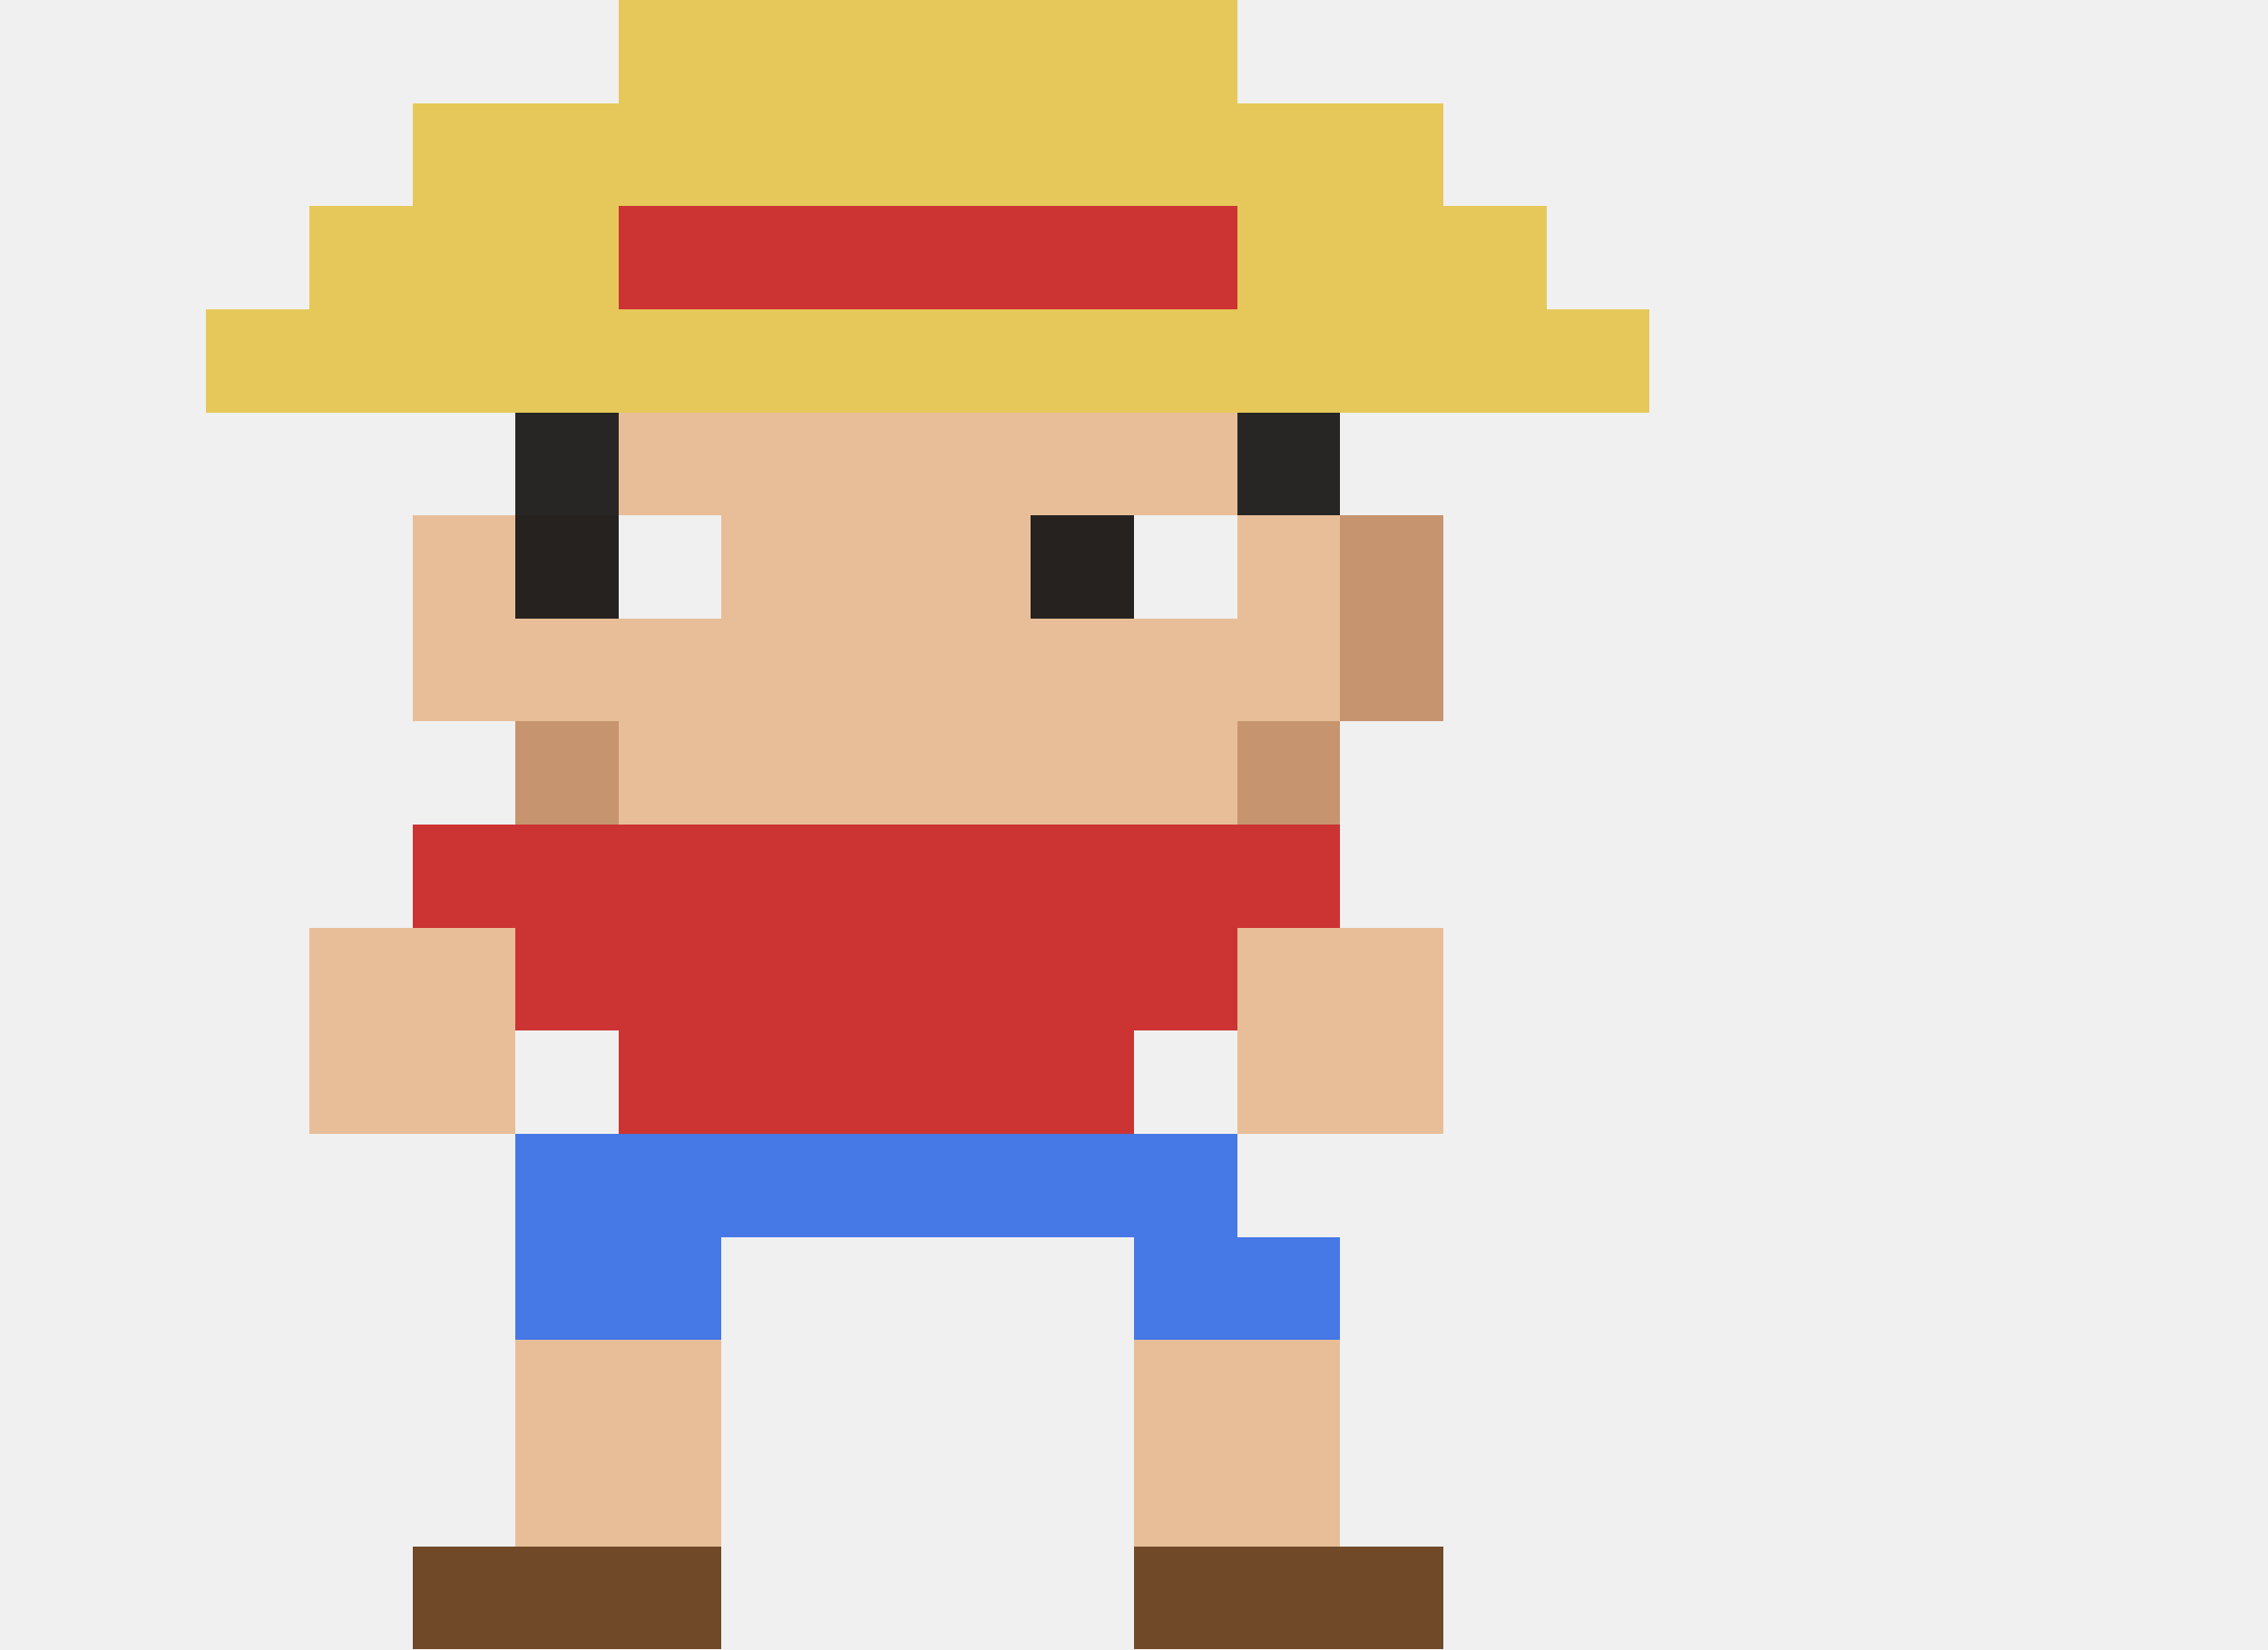
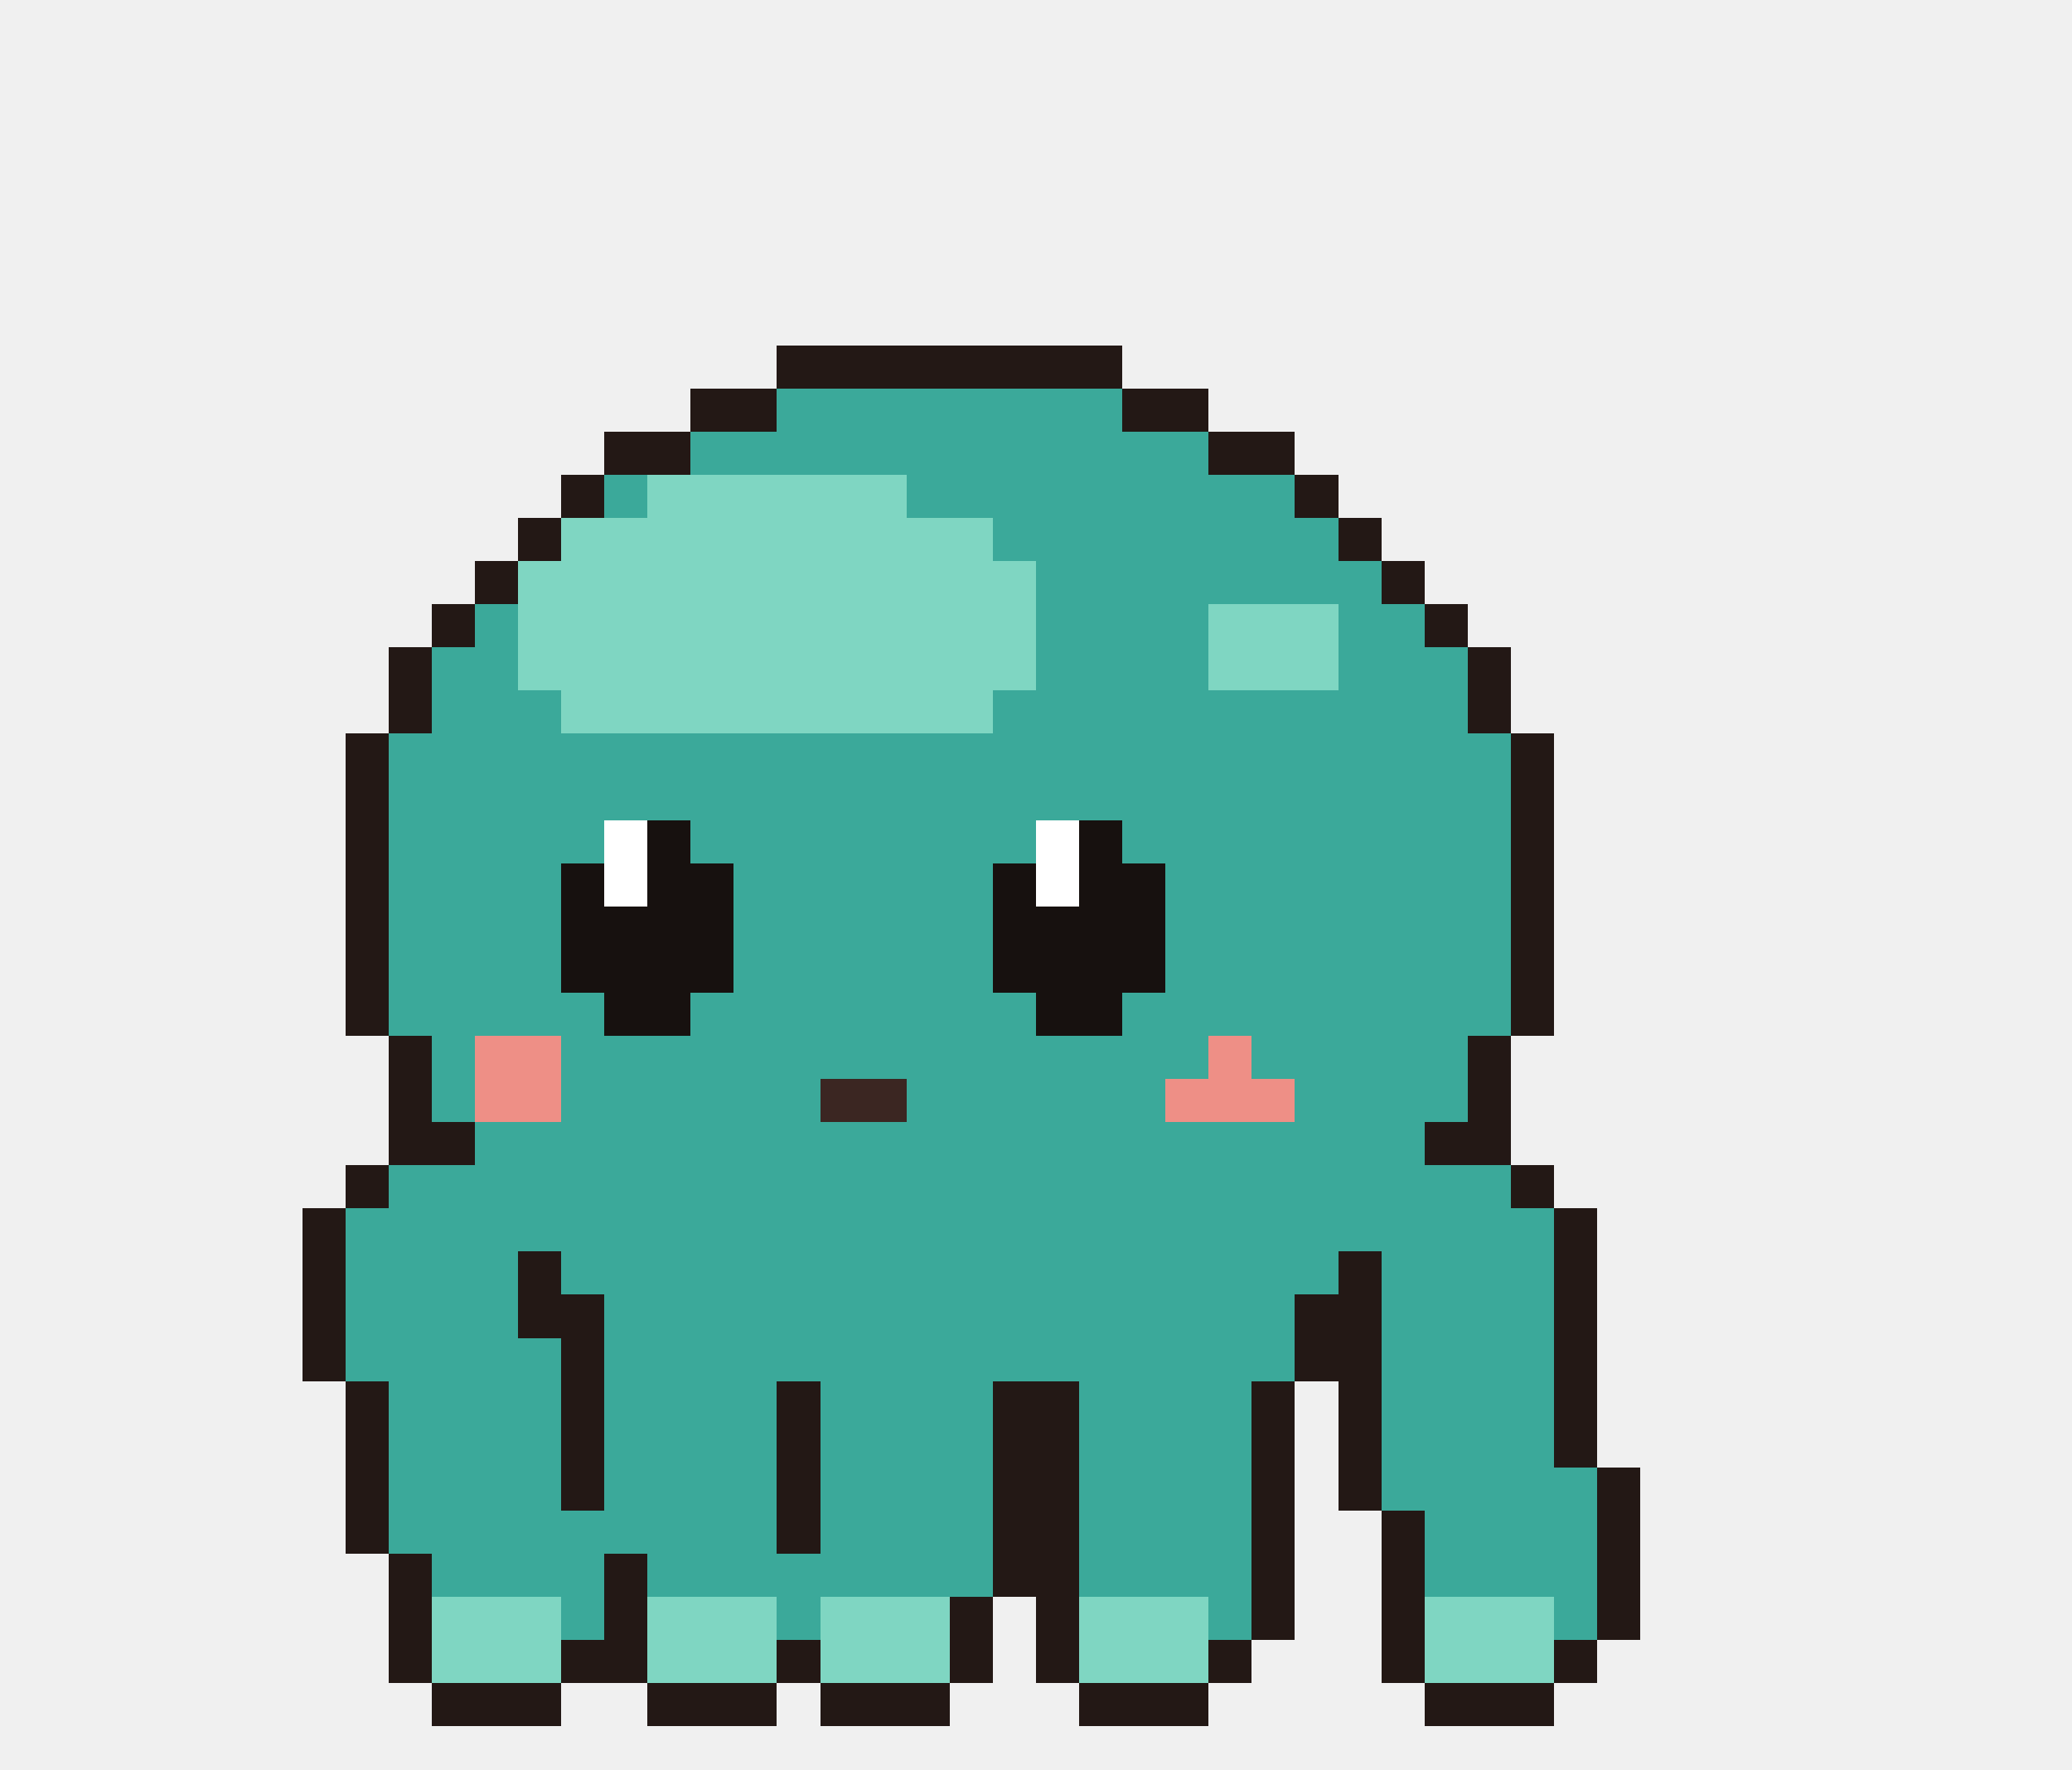
- <svg xmlns="http://www.w3.org/2000/svg" viewBox="0 0 22 16" shape-rendering="crispEdges" role="img" aria-label="strawhat pixel-art buddy">
-   <style>.f0{animation:f0 4s step-end infinite}.f1{animation:f1 4s step-end infinite;opacity:0}
- @keyframes f0{0%,90%{opacity:1}90.01%,95%{opacity:0}95.01%,100%{opacity:1}}
- @keyframes f1{0%,90%{opacity:0}90.01%,95%{opacity:1}95.01%,100%{opacity:0}}
- @media (prefers-reduced-motion: reduce){.f0,.f1,.f2{animation:none}.f0{opacity:1}.f1,.f2{opacity:0}}</style>
-   <g class="f0">
-     <rect x="6" y="0" width="6" height="1" fill="#e6c85a" />
-     <rect x="4" y="1" width="10" height="1" fill="#e6c85a" />
-     <rect x="3" y="2" width="3" height="1" fill="#e6c85a" />
-     <rect x="6" y="2" width="6" height="1" fill="#cc3333" />
-     <rect x="12" y="2" width="3" height="1" fill="#e6c85a" />
-     <rect x="2" y="3" width="14" height="1" fill="#e6c85a" />
-     <rect x="5" y="4" width="1" height="1" fill="#282624" />
-     <rect x="6" y="4" width="6" height="1" fill="#e8be98" />
-     <rect x="12" y="4" width="1" height="1" fill="#282624" />
-     <rect x="4" y="5" width="1" height="1" fill="#e8be98" />
-     <rect x="5" y="5" width="1" height="1" fill="#262220" />
-     <rect x="6" y="5" width="1" height="1" fill="#f0f0f0" />
-     <rect x="7" y="5" width="3" height="1" fill="#e8be98" />
-     <rect x="10" y="5" width="1" height="1" fill="#262220" />
-     <rect x="11" y="5" width="1" height="1" fill="#f0f0f0" />
-     <rect x="12" y="5" width="1" height="1" fill="#e8be98" />
-     <rect x="13" y="5" width="1" height="2" fill="#c6946e" />
-     <rect x="4" y="6" width="9" height="1" fill="#e8be98" />
-     <rect x="5" y="7" width="1" height="1" fill="#c6946e" />
-     <rect x="6" y="7" width="6" height="1" fill="#e8be98" />
-     <rect x="12" y="7" width="1" height="1" fill="#c6946e" />
-     <rect x="4" y="8" width="9" height="1" fill="#cc3333" />
-     <rect x="3" y="9" width="2" height="2" fill="#e8be98" />
-     <rect x="5" y="9" width="7" height="1" fill="#cc3333" />
-     <rect x="12" y="9" width="2" height="2" fill="#e8be98" />
-     <rect x="6" y="10" width="5" height="1" fill="#cc3333" />
-     <rect x="5" y="11" width="7" height="1" fill="#4678e6" />
-     <rect x="5" y="12" width="2" height="1" fill="#4678e6" />
-     <rect x="11" y="12" width="2" height="1" fill="#4678e6" />
-     <rect x="5" y="13" width="2" height="2" fill="#e8be98" />
-     <rect x="11" y="13" width="2" height="2" fill="#e8be98" />
-     <rect x="4" y="15" width="3" height="1" fill="#704a28" />
-     <rect x="11" y="15" width="3" height="1" fill="#704a28" />
-   </g>
-   <g class="f1">
-     <rect x="6" y="0" width="6" height="1" fill="#e6c85a" />
-     <rect x="4" y="1" width="10" height="1" fill="#e6c85a" />
-     <rect x="3" y="2" width="3" height="1" fill="#e6c85a" />
-     <rect x="6" y="2" width="6" height="1" fill="#cc3333" />
-     <rect x="12" y="2" width="3" height="1" fill="#e6c85a" />
-     <rect x="2" y="3" width="14" height="1" fill="#e6c85a" />
-     <rect x="5" y="4" width="1" height="1" fill="#282624" />
-     <rect x="6" y="4" width="6" height="1" fill="#e8be98" />
-     <rect x="12" y="4" width="1" height="1" fill="#282624" />
-     <rect x="4" y="5" width="1" height="1" fill="#e8be98" />
-     <rect x="5" y="5" width="2" height="1" fill="#262220" />
-     <rect x="7" y="5" width="3" height="1" fill="#e8be98" />
-     <rect x="10" y="5" width="2" height="1" fill="#262220" />
-     <rect x="12" y="5" width="1" height="1" fill="#e8be98" />
-     <rect x="13" y="5" width="1" height="2" fill="#c6946e" />
-     <rect x="4" y="6" width="9" height="1" fill="#e8be98" />
-     <rect x="5" y="7" width="1" height="1" fill="#c6946e" />
-     <rect x="6" y="7" width="6" height="1" fill="#e8be98" />
-     <rect x="12" y="7" width="1" height="1" fill="#c6946e" />
-     <rect x="4" y="8" width="9" height="1" fill="#cc3333" />
-     <rect x="3" y="9" width="2" height="2" fill="#e8be98" />
-     <rect x="5" y="9" width="7" height="1" fill="#cc3333" />
-     <rect x="12" y="9" width="2" height="2" fill="#e8be98" />
-     <rect x="6" y="10" width="5" height="1" fill="#cc3333" />
-     <rect x="5" y="11" width="7" height="1" fill="#4678e6" />
-     <rect x="5" y="12" width="2" height="1" fill="#4678e6" />
-     <rect x="11" y="12" width="2" height="1" fill="#4678e6" />
-     <rect x="5" y="13" width="2" height="2" fill="#e8be98" />
-     <rect x="11" y="13" width="2" height="2" fill="#e8be98" />
-     <rect x="4" y="15" width="3" height="1" fill="#704a28" />
-     <rect x="11" y="15" width="3" height="1" fill="#704a28" />
+ <svg xmlns="http://www.w3.org/2000/svg" viewBox="0 -1 48 41" shape-rendering="crispEdges" role="img" aria-label="Inky pixel-art buddy">
+   <style>
+   .b{animation:b 1.8s ease-in-out infinite}
+   @keyframes b{0%,100%{transform:translateY(0)}50%{transform:translateY(-1px)}}
+   @media (prefers-reduced-motion: reduce){.b{animation:none}}
+ </style>
+   <g class="b">
+     <path fill="#231815" d="     M18 7h8v1h-8z     M16 8h2v1h-2zM26 8h2v1h-2z     M14 9h2v1h-2zM28 9h2v1h-2z     M13 10h1v1h-1zM30 10h1v1h-1z     M12 11h1v1h-1zM31 11h1v1h-1z     M11 12h1v1h-1zM32 12h1v1h-1z     M10 13h1v1h-1zM33 13h1v1h-1z     M9 14h1v1h-1zM34 14h1v1h-1z     M9 15h1v1h-1zM34 15h1v1h-1z     M8 16h1v1h-1zM35 16h1v1h-1z     M8 17h1v1h-1zM35 17h1v1h-1z     M8 18h1v1h-1zM35 18h1v1h-1z     M8 19h1v1h-1zM35 19h1v1h-1z     M8 20h1v1h-1zM35 20h1v1h-1z     M8 21h1v1h-1zM35 21h1v1h-1z     M8 22h1v1h-1zM35 22h1v1h-1z     M9 23h1v1h-1zM34 23h1v1h-1z     M9 24h1v1h-1zM34 24h1v1h-1z     M9 25h2v1h-2zM33 25h2v1h-2z     M8 26h1v1h-1zM35 26h1v1h-1z     M7 27h1v1h-1zM36 27h1v1h-1z     M7 28h1v1h-1zM12 28h1v1h-1zM31 28h1v1h-1zM36 28h1v1h-1z     M7 29h1v1h-1zM12 29h2v1h-2zM30 29h2v1h-2zM36 29h1v1h-1z     M7 30h1v1h-1zM13 30h1v1h-1zM30 30h2v1h-2zM36 30h1v1h-1z     M8 31h1v1h-1zM13 31h1v1h-1zM18 31h1v1h-1zM23 31h2v1h-2zM29 31h1v1h-1zM31 31h1v1h-1zM36 31h1v1h-1z     M8 32h1v1h-1zM13 32h1v1h-1zM18 32h1v1h-1zM23 32h2v1h-2zM29 32h1v1h-1zM31 32h1v1h-1zM36 32h1v1h-1z     M8 33h1v1h-1zM13 33h1v1h-1zM18 33h1v1h-1zM23 33h2v1h-2zM29 33h1v1h-1zM31 33h1v1h-1zM37 33h1v1h-1z     M8 34h1v1h-1zM18 34h1v1h-1zM23 34h2v1h-2zM29 34h1v1h-1zM32 34h1v1h-1zM37 34h1v1h-1z     M9 35h1v1h-1zM14 35h1v1h-1zM23 35h2v1h-2zM29 35h1v1h-1zM32 35h1v1h-1zM37 35h1v1h-1z     M9 36h1v1h-1zM14 36h1v1h-1zM22 36h1v1h-1zM24 36h1v1h-1zM29 36h1v1h-1zM32 36h1v1h-1zM37 36h1v1h-1z     M9 37h1v1h-1zM13 37h2v1h-2zM18 37h1v1h-1zM22 37h1v1h-1zM24 37h1v1h-1zM28 37h1v1h-1zM32 37h1v1h-1zM36 37h1v1h-1z     M10 38h3v1h-3zM15 38h3v1h-3zM19 38h3v1h-3zM25 38h3v1h-3zM33 38h3v1h-3z" />
+     <path fill="#3ba99a" d="     M18 8h8v1h-8z     M16 9h12v1h-12z     M14 10h1v1h-1zM21 10h9v1h-9z     M23 11h8v1h-8z     M24 12h8v1h-8z     M11 13h1v1h-1zM24 13h4v1h-4zM31 13h2v1h-2z     M10 14h2v1h-2zM24 14h4v1h-4zM31 14h3v1h-3z     M10 15h3v1h-3zM23 15h11v1h-11z     M9 16h26v1h-26z     M9 17h26v1h-26z     M9 18h5v1h-5zM16 18h8v1h-8zM26 18h9v1h-9z     M9 19h4v1h-4zM17 19h6v1h-6zM27 19h8v1h-8z     M9 20h4v1h-4zM17 20h6v1h-6zM27 20h8v1h-8z     M9 21h4v1h-4zM17 21h6v1h-6zM27 21h8v1h-8z     M9 22h5v1h-5zM16 22h8v1h-8zM26 22h9v1h-9z     M10 23h1v1h-1zM13 23h15v1h-15zM29 23h5v1h-5z     M10 24h1v1h-1zM13 24h6v1h-6zM21 24h6v1h-6zM30 24h4v1h-4z     M11 25h22v1h-22z     M9 26h26v1h-26z     M8 27h28v1h-28z     M8 28h4v1h-4zM13 28h18v1h-18zM32 28h4v1h-4z     M8 29h4v1h-4zM14 29h16v1h-16zM32 29h4v1h-4z     M8 30h5v1h-5zM14 30h16v1h-16zM32 30h4v1h-4z     M9 31h4v1h-4zM14 31h4v1h-4zM19 31h4v1h-4zM25 31h4v1h-4zM32 31h4v1h-4z     M9 32h4v1h-4zM14 32h4v1h-4zM19 32h4v1h-4zM25 32h4v1h-4zM32 32h4v1h-4z     M9 33h4v1h-4zM14 33h4v1h-4zM19 33h4v1h-4zM25 33h4v1h-4zM32 33h5v1h-5z     M9 34h9v1h-9zM19 34h4v1h-4zM25 34h4v1h-4zM33 34h4v1h-4z     M10 35h4v1h-4zM15 35h8v1h-8zM25 35h4v1h-4zM33 35h4v1h-4z     M13 36h1v1h-1zM18 36h1v1h-1zM28 36h1v1h-1zM36 36h1v1h-1z" />
+     <path fill="#7fd6c2" d="     M15 10h6v1h-6z     M13 11h10v1h-10z     M12 12h12v1h-12z     M12 13h12v1h-12zM28 13h3v1h-3z     M12 14h12v1h-12zM28 14h3v1h-3z     M13 15h10v1h-10z     M10 36h3v1h-3zM15 36h3v1h-3zM19 36h3v1h-3zM25 36h3v1h-3zM33 36h3v1h-3z     M10 37h3v1h-3zM15 37h3v1h-3zM19 37h3v1h-3zM25 37h3v1h-3zM33 37h3v1h-3z" />
+     <path fill="#ffffff" d="     M14 18h1v1h-1zM24 18h1v1h-1z     M14 19h1v1h-1zM24 19h1v1h-1z" />
+     <path fill="#17110f" d="     M15 18h1v1h-1zM25 18h1v1h-1z     M13 19h1v1h-1zM15 19h2v1h-2zM23 19h1v1h-1zM25 19h2v1h-2z     M13 20h4v1h-4zM23 20h4v1h-4z     M13 21h4v1h-4zM23 21h4v1h-4z     M14 22h2v1h-2zM24 22h2v1h-2z" />
+     <path fill="#ee8f86" d="     M11 23h2v1h-2zM28 23h1v1h-1z     M11 24h2v1h-2zM27 24h3v1h-3z" />
+     <path fill="#3b2622" d="     M19 24h2v1h-2z" />
  </g>
</svg>
